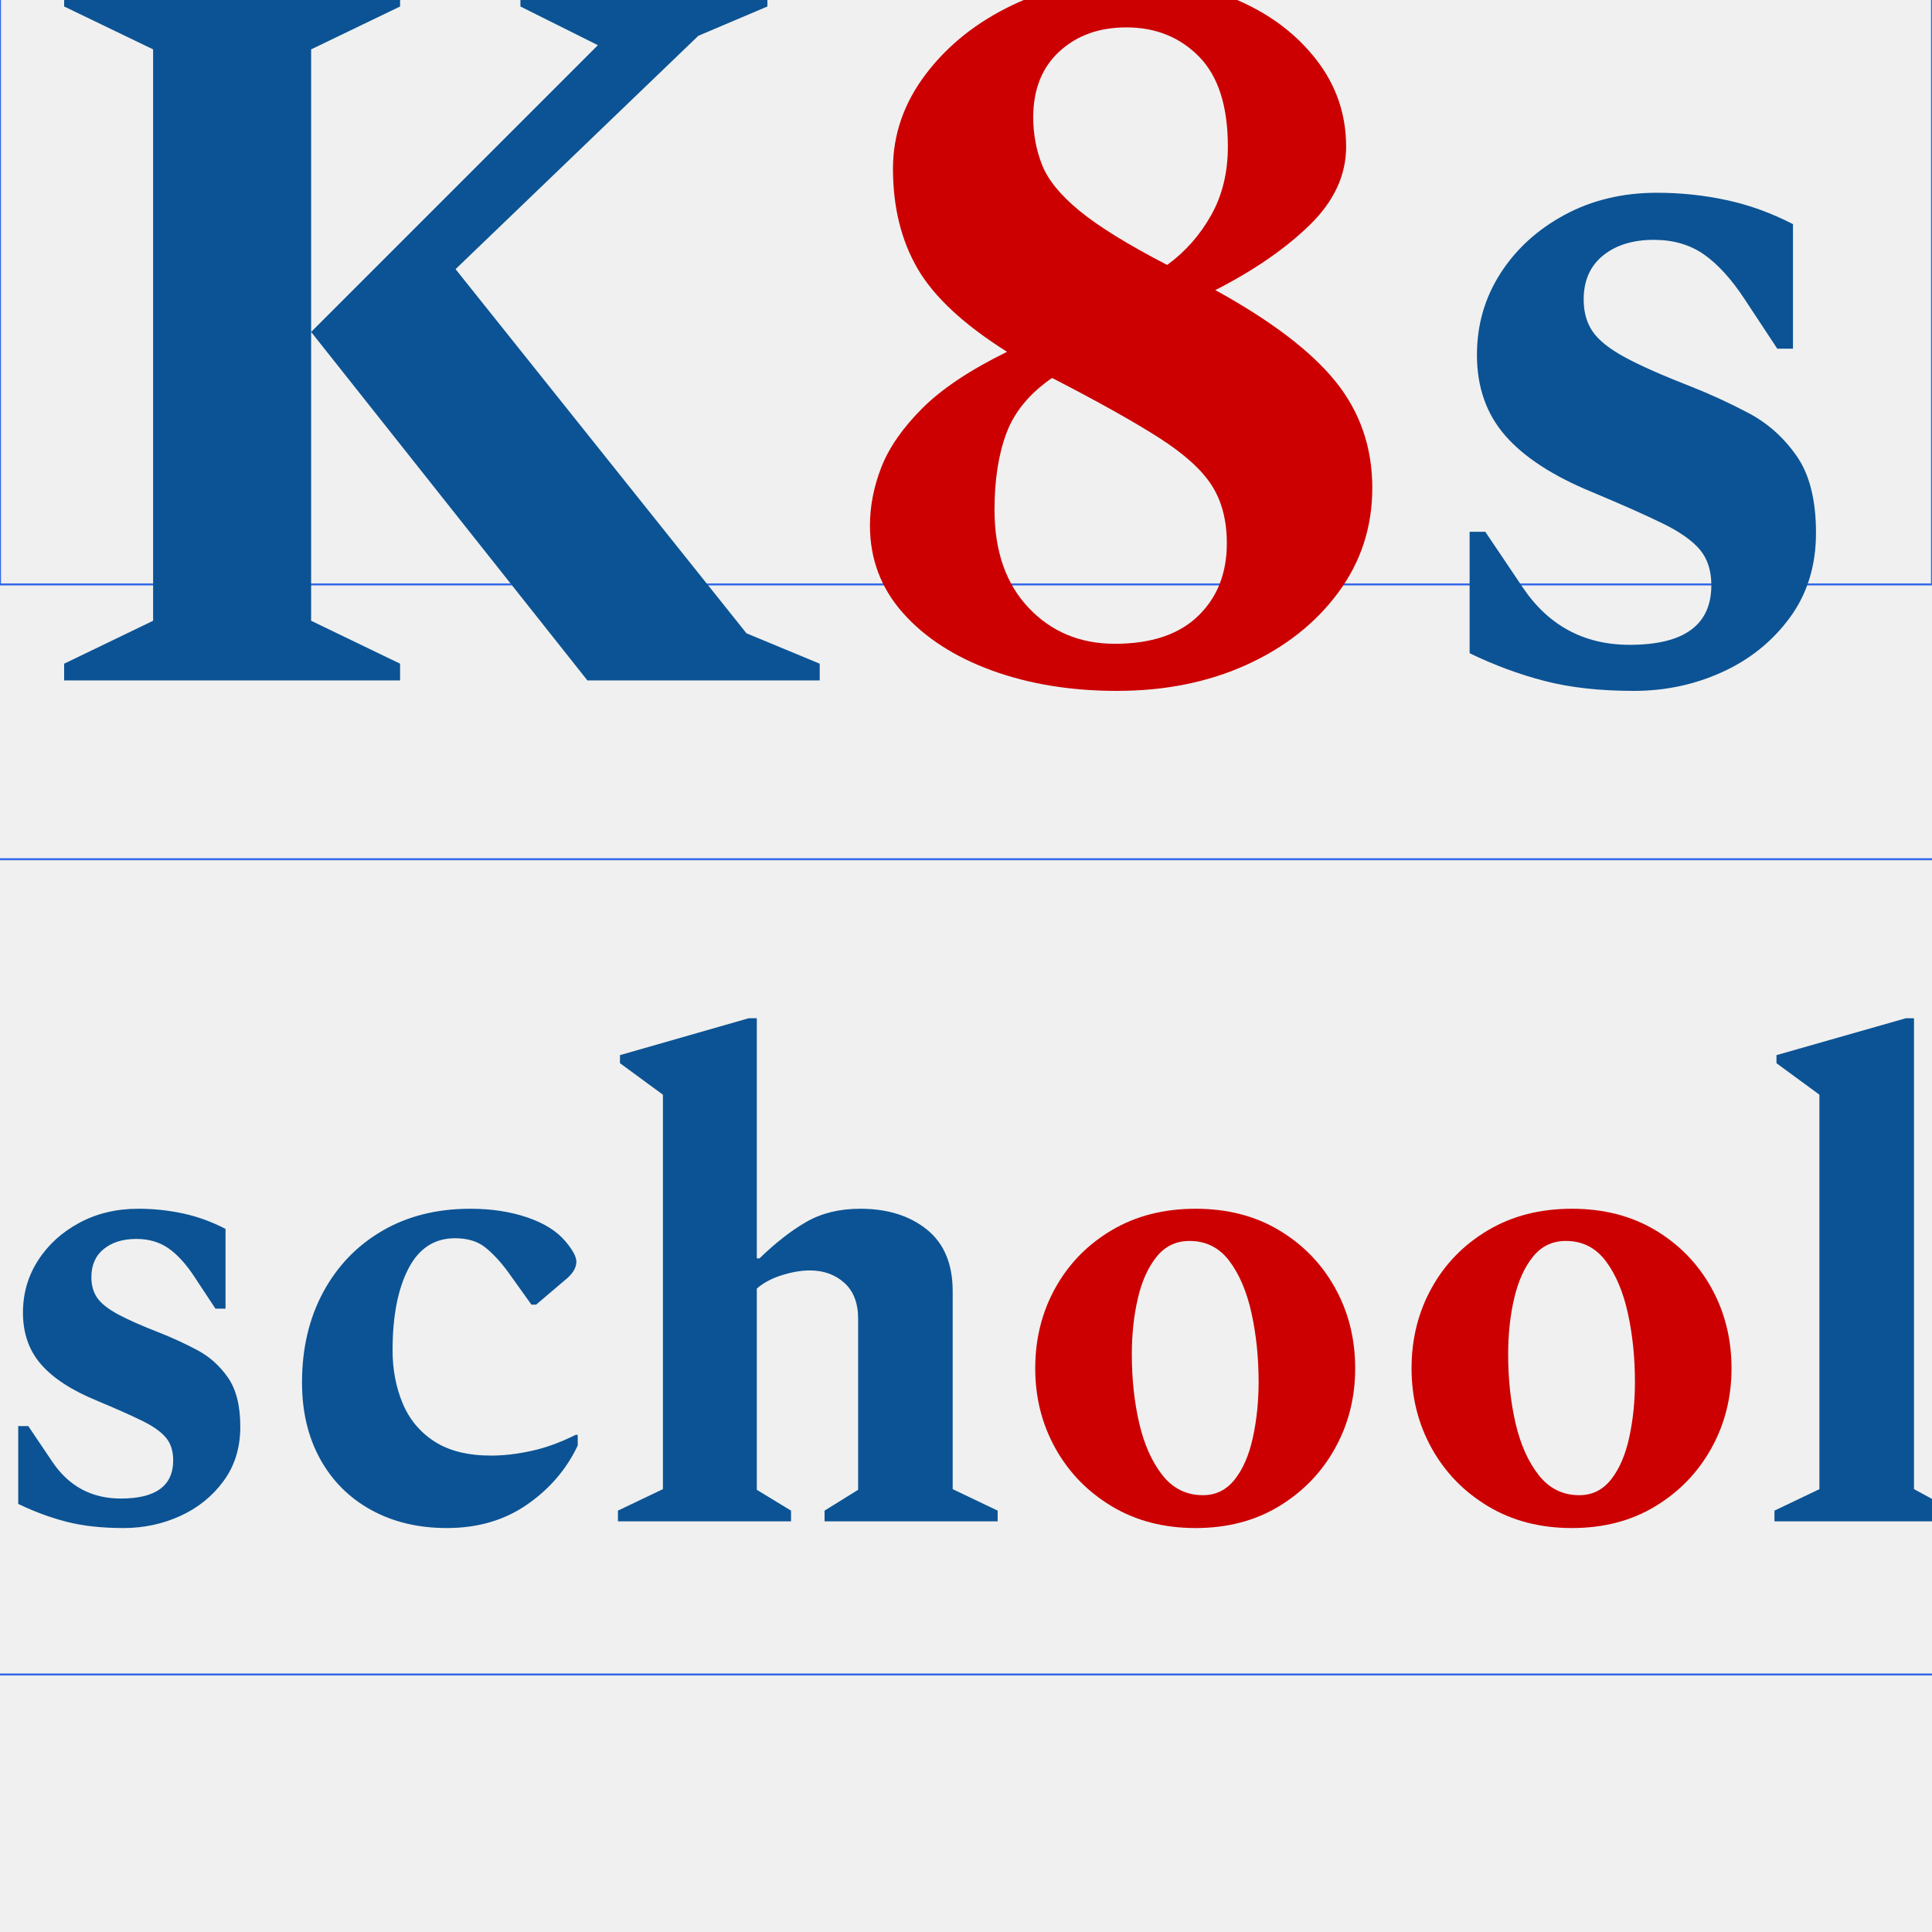
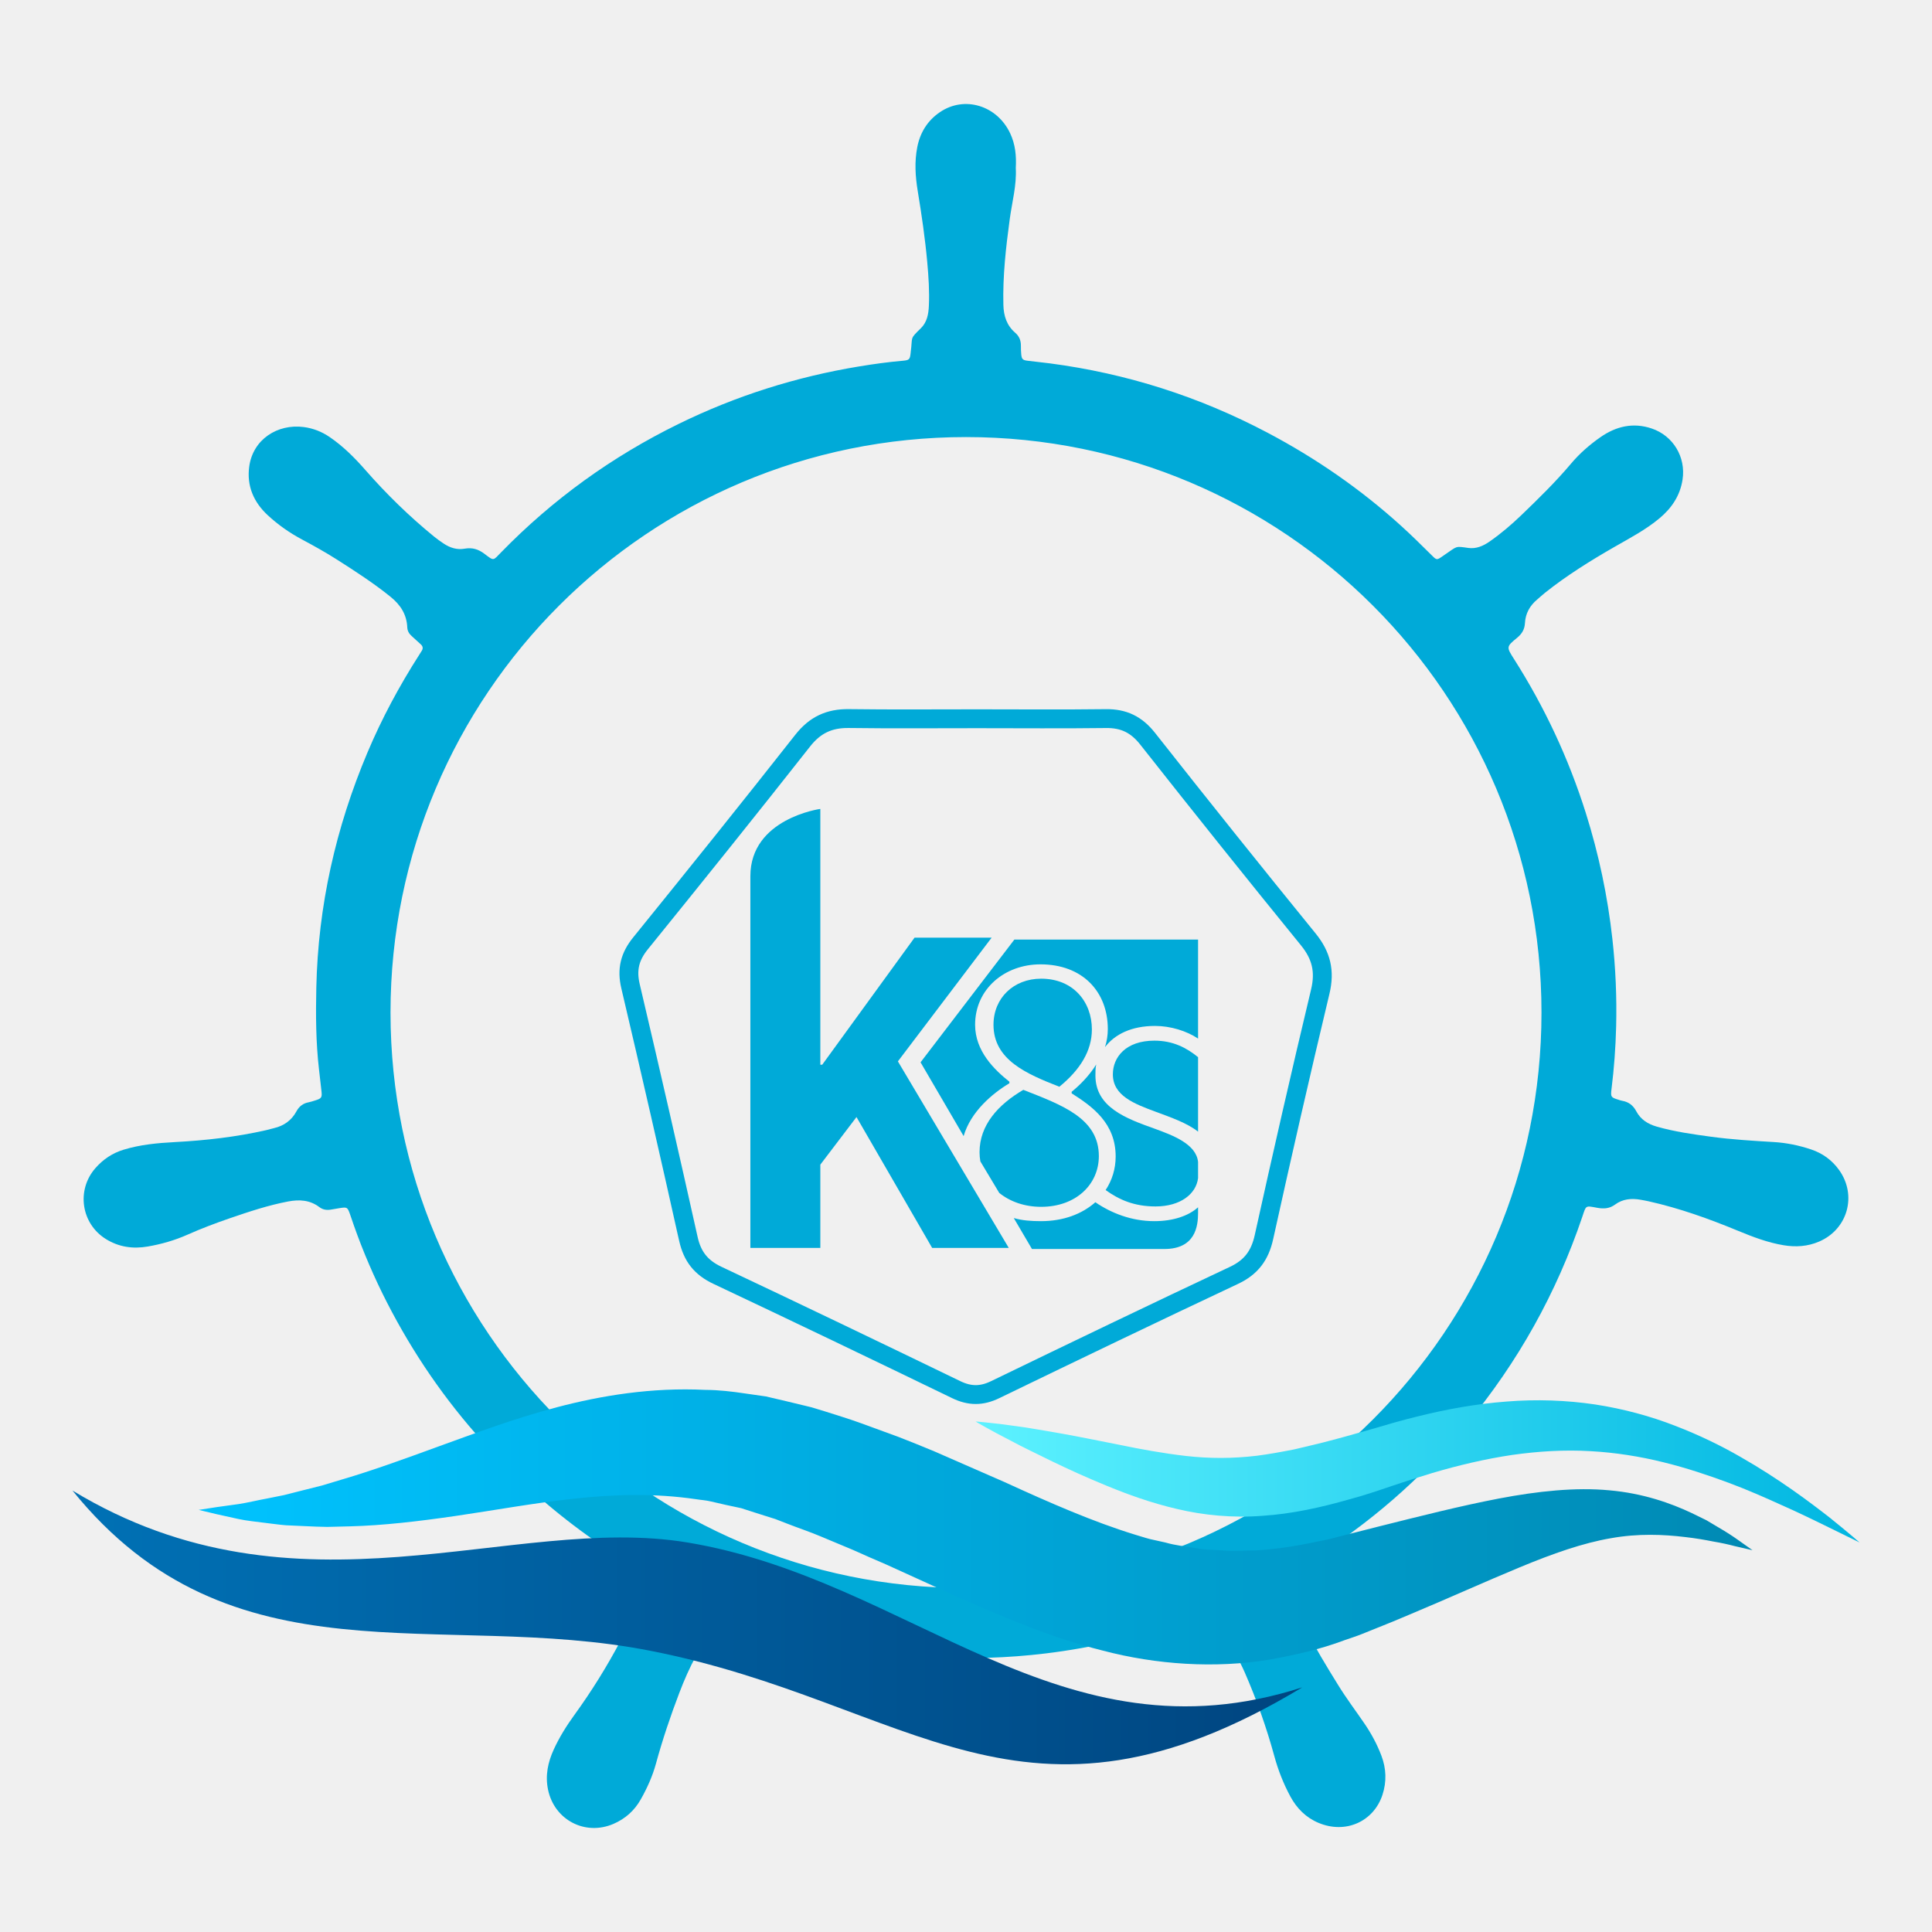
- <svg xmlns="http://www.w3.org/2000/svg" version="1.1" viewBox="0.0 0.0 960.0 960.0" fill="none" stroke="none" stroke-linecap="square" stroke-miterlimit="10">
-   <clipPath id="p.0">
-     <path d="m0 0l960.0 0l0 960.0l-960.0 0l0 -960.0z" clip-rule="nonzero" />
-   </clipPath>
-   <g clip-path="url(#p.0)">
-     <path fill="#000000" fill-opacity="0.0" d="m0 0l960.0 0l0 960.0l-960.0 0z" fill-rule="evenodd" />
-     <path fill="#000000" fill-opacity="0.0" d="m0 -170.105l960.0 0l0 460.504l-960.0 0z" fill-rule="evenodd" />
-     <path stroke="#3369e8" stroke-width="1.0" stroke-linejoin="round" stroke-linecap="butt" d="m0 -170.105l960.0 0l0 460.504l-960.0 0z" fill-rule="evenodd" />
-     <path fill="#0b5394" d="m31.875 338.095l0 -8.312l44.203 -21.328l0 -283.922l-44.203 -21.312l0 -8.328l166.922 0l0 8.328l-44.203 21.312l0 283.922l44.203 21.328l0 8.312l-166.922 0zm122.719 -173.156l142.484 -142.484l-38.484 -19.234l0 -8.328l122.719 0l0 8.328l-34.312 14.563l-120.641 115.953l144.562 180.953l36.391 15.094l0 8.312l-115.438 0l-137.281 -173.156z" fill-rule="nonzero" />
-     <path fill="#cc0000" d="m554.996 343.298q-34.312 0 -62.141 -10.141q-27.812 -10.141 -44.203 -28.594q-16.375 -18.469 -16.375 -43.422q0 -14.562 5.719 -29.125q5.719 -14.562 20.281 -29.125q14.562 -14.562 42.125 -28.078q-32.234 -20.281 -44.469 -41.344q-12.219 -21.063 -12.219 -49.656q0 -25.484 16.375 -47.062q16.391 -21.578 43.172 -34.312q26.781 -12.75 58.5 -12.75q29.641 0 53.812 10.672q24.188 10.656 38.75 29.641q14.562 18.969 14.562 42.891q0 21.328 -18.203 39.016q-18.203 17.672 -46.797 32.234q41.594 22.875 59.797 45.5q18.203 22.609 18.203 52.766q0 29.125 -16.906 52.016q-16.906 22.875 -45.5 35.875q-28.594 13 -64.484 13zm-41.594 -284.969q0 12.484 4.422 23.672q4.422 11.172 18.719 22.875q14.297 11.703 43.422 26.781q13.516 -9.875 21.828 -24.688q8.328 -14.828 8.328 -34.078q0 -30.156 -14.297 -44.719q-14.297 -14.563 -36.141 -14.563q-20.281 0 -33.281 11.969q-13.0 11.953 -13.0 32.75zm-19.234 195.0q0 30.688 16.891 48.625q16.906 17.938 42.906 17.938q27.031 0 41.328 -13.781q14.312 -13.781 14.312 -36.141q0 -17.156 -7.547 -28.859q-7.531 -11.703 -26.266 -23.656q-18.719 -11.953 -52.0 -29.125l-1.031 -0.516q-16.641 11.438 -22.625 27.297q-5.969 15.859 -5.969 38.219z" fill-rule="nonzero" />
-     <path fill="#0b5394" d="m811.887 343.298q-25.484 0 -44.469 -4.953q-18.984 -4.938 -37.172 -13.766l0 -60.328l7.797 0l18.203 27.047q19.234 29.109 53.547 29.109q40.562 0 40.562 -29.625q0 -10.922 -5.719 -17.688q-5.719 -6.766 -18.469 -13.0q-12.734 -6.234 -35.094 -15.594q-29.109 -11.969 -43.156 -28.078q-14.031 -16.125 -14.031 -40.047q0 -22.359 11.688 -40.562q11.703 -18.203 31.984 -29.109q20.281 -10.922 45.766 -10.922q17.672 0 34.562 3.641q16.906 3.625 33.031 11.953l0 61.875l-7.797 0l-16.125 -24.438q-9.875 -15.078 -20.281 -22.359q-10.391 -7.281 -24.953 -7.281q-15.609 0 -25.234 7.812q-9.609 7.797 -9.609 21.828q0 9.359 4.422 15.859q4.422 6.5 15.859 12.75q11.438 6.234 32.766 14.547q14.547 5.719 28.844 13.266q14.312 7.547 23.922 21.328q9.625 13.766 9.625 38.219q0 24.438 -13.0 42.125q-13.0 17.672 -33.547 27.031q-20.531 9.359 -43.922 9.359z" fill-rule="nonzero" />
-     <path fill="#000000" fill-opacity="0.0" d="m-17.268 426.947l1018.11 0l0 405.102l-1018.11 0z" fill-rule="evenodd" />
-     <path stroke="#3369e8" stroke-width="1.0" stroke-linejoin="round" stroke-linecap="butt" d="m-17.268 426.947l1018.11 0l0 405.102l-1018.11 0z" fill-rule="evenodd" />
-     <path fill="#0b5394" d="m61.404 759.276q-16.344 0 -28.516 -3.172q-12.156 -3.156 -23.828 -8.828l0 -38.656l5.0 0l11.672 17.328q12.328 18.672 34.328 18.672q26.0 0 26.0 -19.0q0 -7.0 -3.672 -11.328q-3.656 -4.344 -11.828 -8.344q-8.156 -4.0 -22.5 -10.0q-18.656 -7.672 -27.656 -18.0q-9 -10.328 -9 -25.672q0 -14.328 7.5 -25.984q7.5 -11.672 20.5 -18.672q13.0 -7.0 29.328 -7.0q11.328 0 22.156 2.328q10.844 2.328 21.172 7.672l0 39.656l-5.0 0l-10.328 -15.656q-6.328 -9.672 -13.0 -14.328q-6.672 -4.672 -16.0 -4.672q-10.0 0 -16.172 5.0q-6.156 5.0 -6.156 14.0q0 6.0 2.828 10.172q2.828 4.156 10.156 8.156q7.344 4.0 21.016 9.328q9.328 3.672 18.484 8.516q9.172 4.828 15.344 13.656q6.172 8.828 6.172 24.5q0 15.672 -8.344 27.0q-8.328 11.328 -21.5 17.328q-13.156 6.0 -28.156 6.0zm160.664 0q-21.344 0 -37.672 -9.0q-16.328 -9.0 -25.328 -25.328q-9.0 -16.328 -9.0 -38.0q0 -25.328 10.5 -44.828q10.5 -19.5 29.328 -30.5q18.828 -11.0 43.828 -11.0q15.672 0 28.328 4.328q12.672 4.328 19.016 12.0q5.328 6.328 5.328 10.0q0 4.0 -4.328 8.0l-15.672 13.328l-2.328 0l-11.672 -16.328q-5.672 -7.672 -11.344 -12.172q-5.656 -4.5 -14.984 -4.5q-15.344 0 -23.172 15.172q-7.828 15.172 -7.828 40.5q0 14.328 5.0 26.328q5.0 12.0 15.828 19.0q10.828 7.0 28.172 7.0q9.328 0 19.984 -2.328q10.672 -2.328 22.016 -8.0l1.0 0l0 5.328q-8.344 17.672 -25.172 29.344q-16.828 11.656 -39.828 11.656zm84.987 -3.328l0 -5.328l22.344 -10.672l0 -196.0l-21.344 -15.656l0 -4.0l64.0 -18.344l4.0 0l0 119.328l1.344 0q12.0 -11.656 23.328 -18.156q11.328 -6.5 26.672 -6.5q20.328 0 33.156 10.328q12.828 10.328 12.828 30.672l0 98.328l22.344 10.672l0 5.328l-86 0l0 -5.328l16.672 -10.344l0 -85.0q0 -11.656 -6.844 -17.828q-6.828 -6.172 -17.156 -6.172q-6.344 0 -13.844 2.344q-7.5 2.328 -12.5 6.656l0 100.0l17.0 10.344l0 5.328l-86.0 0z" fill-rule="nonzero" />
-     <path fill="#cc0000" d="m594.052 759.276q-23.656 0 -41.656 -10.828q-18.0 -10.828 -28.0 -28.828q-10.0 -18.0 -10.0 -39.672q0 -22.0 10.0 -40.0q10.0 -18.0 28.0 -28.656q18.0 -10.672 41.656 -10.672q23.672 0 41.5 10.672q17.844 10.656 27.828 28.656q10.0 18.0 10.0 40.0q0 21.672 -10.0 39.672q-9.984 18.0 -27.828 28.828q-17.828 10.828 -41.5 10.828zm3.672 -16.328q9.672 0 15.828 -7.828q6.172 -7.844 9.0 -20.844q2.844 -13.0 2.844 -27.656q0 -18.0 -3.5 -34.0q-3.5 -16.0 -11.0 -26.0q-7.5 -10.0 -19.844 -10.0q-10.0 0 -16.328 7.828q-6.328 7.828 -9.328 20.672q-3.0 12.828 -3.0 27.828q0 18.328 3.656 34.172q3.672 15.828 11.5 25.828q7.844 10.0 20.172 10.0zm183.325 16.328q-23.656 0 -41.656 -10.828q-18.0 -10.828 -28.0 -28.828q-10.0 -18.0 -10.0 -39.672q0 -22.0 10.0 -40.0q10.0 -18.0 28.0 -28.656q18.0 -10.672 41.656 -10.672q23.672 0 41.5 10.672q17.844 10.656 27.828 28.656q10.0 18.0 10.0 40.0q0 21.672 -10.0 39.672q-9.984 18.0 -27.828 28.828q-17.828 10.828 -41.5 10.828zm3.672 -16.328q9.672 0 15.828 -7.828q6.172 -7.844 9.0 -20.844q2.844 -13.0 2.844 -27.656q0 -18.0 -3.5 -34.0q-3.5 -16.0 -11.0 -26.0q-7.5 -10.0 -19.844 -10.0q-10.0 0 -16.328 7.828q-6.328 7.828 -9.328 20.672q-3.0 12.828 -3.0 27.828q0 18.328 3.656 34.172q3.672 15.828 11.5 25.828q7.844 10.0 20.172 10.0z" fill-rule="nonzero" />
-     <path fill="#0b5394" d="m881.723 755.947l0 -5.328l22.328 -10.672l0 -196.0l-21.328 -15.656l0 -4.0l64.328 -18.344l4.0 0l0 234.0l19.672 10.672l0 5.328l-89.0 0z" fill-rule="nonzero" />
+ <svg xmlns="http://www.w3.org/2000/svg" version="1.1" x="0px" y="0px" width="1024px" height="1024px" viewBox="0 0 1024 1024" enable-background="new 0 0 1024 1024" xml:space="preserve">
+   <g id="Wide">
+ </g>
+   <g id="Shape-Square">
+     <path fill="#00AAD8" d="M974.771,620.146c-3.777-5.282-8.82-8.913-14.896-10.937c-6.399-2.132-12.996-3.503-19.763-3.904   c-11.083-0.665-22.161-1.315-33.176-2.808c-9.721-1.317-19.424-2.667-28.886-5.388c-4.633-1.335-8.481-3.761-10.756-8.059   c-1.691-3.204-4.102-5.05-7.612-5.626c-0.696-0.112-1.362-0.386-2.042-0.595c-3.823-1.177-4.014-1.495-3.508-5.566   c1.371-11.024,2.185-22.097,2.458-33.199c0.381-15.484-0.281-30.93-1.986-46.338c-2.516-22.738-7.212-45.008-14.091-66.815   c-9.11-28.892-21.82-56.11-38.094-81.668c-4.026-6.318-4.067-6.489,1.682-11.201c2.594-2.12,3.968-4.501,4.153-7.782   c0.285-5.122,2.58-9.253,6.502-12.521c1.361-1.135,2.641-2.365,4.024-3.47c11.574-9.242,24.115-17.04,36.926-24.397   c8.193-4.707,16.57-9.065,23.878-15.184c6.504-5.445,10.908-12.023,12.207-20.519c1.823-11.897-4.97-23.232-16.37-27.065   c-9.863-3.314-18.899-1.158-27.197,4.641c-5.727,4.005-10.999,8.595-15.51,13.951c-8.16,9.69-17.201,18.523-26.308,27.287   c-5.279,5.08-10.855,9.838-16.882,14.038c-3.394,2.367-7.127,3.984-11.285,3.397c-7.152-1.012-5.655-1.012-12.59,3.658   c-0.391,0.265-0.771,0.545-1.162,0.813c-2.976,2.03-3.005,2.044-5.62-0.555c-5.279-5.244-10.568-10.472-16.084-15.478   c-21.559-19.567-45.332-35.981-71.033-49.55c-36.193-19.104-74.622-31.36-115.219-36.704c-3.981-0.524-7.981-0.897-11.964-1.405   c-2.493-0.317-3.035-0.877-3.283-3.336c-0.149-1.525-0.194-3.068-0.181-4.603c0.022-2.759-0.867-5.036-3.01-6.881   c-4.514-3.889-6.136-8.926-6.283-14.814c-0.376-15.303,1.336-30.427,3.39-45.531c1.221-8.998,3.699-17.843,3.189-27.024   c0.36-6.346-0.222-12.491-2.982-18.35c-6.948-14.759-24.174-20.063-37.201-11.234c-6.563,4.447-10.494,10.765-12.029,18.541   c-1.531,7.769-1.034,15.576,0.238,23.272c2.077,12.593,3.923,25.206,5.066,37.918c0.687,7.652,1.192,15.311,0.841,23.001   c-0.197,4.348-0.98,8.588-4.184,11.748c-6.165,6.08-4.309,4.124-5.435,12.72c-0.015,0.118-0.021,0.236-0.032,0.354   c-0.384,3.57-0.711,3.935-4.302,4.243c-7.654,0.66-15.258,1.716-22.836,2.962c-33.456,5.496-65.459,15.603-95.902,30.53   c-35.226,17.272-66.6,39.907-94.008,68.014c-4.387,4.502-3.698,4.721-8.837,0.819c-3.249-2.467-6.511-3.457-10.521-2.738   c-4.014,0.718-7.734-0.449-11.092-2.693c-1.768-1.182-3.511-2.412-5.155-3.755c-13.116-10.706-25.19-22.487-36.342-35.225   c-5.694-6.506-11.775-12.598-18.958-17.498c-4.177-2.851-8.77-4.656-13.768-5.3c-13.877-1.789-26.887,6.541-28.852,20.934   c-1.397,10.239,2.325,18.855,9.773,25.769c5.464,5.071,11.566,9.353,18.173,12.878c6.355,3.394,12.651,6.898,18.729,10.785   c9.656,6.174,19.27,12.371,28.213,19.602c5.303,4.287,8.561,9.351,8.877,16.186c0.089,1.904,0.906,3.365,2.309,4.599   c1.596,1.404,3.109,2.904,4.715,4.298c1.287,1.119,1.514,2.306,0.547,3.727c-0.463,0.683-0.883,1.396-1.328,2.094   c-10.524,16.458-19.74,33.613-27.336,51.618c-16.808,39.837-26.176,81.308-27.117,124.589c-0.314,14.53-0.245,29.063,1.436,43.535   c0.438,3.75,0.855,7.507,1.285,11.263c0.402,3.5,0.08,3.996-3.348,5.054c-1.128,0.348-2.25,0.75-3.407,0.964   c-2.983,0.563-5.046,2.107-6.528,4.85c-2.544,4.709-6.594,7.629-11.84,8.844c-1.381,0.321-2.736,0.749-4.115,1.066   c-15.942,3.637-32.125,5.462-48.423,6.333c-9.224,0.492-18.368,1.332-27.257,4.055c-5.941,1.817-10.836,5.128-14.906,9.774   c-10.184,11.632-7.543,29.421,5.586,37.571c6.868,4.266,14.322,5.307,22.159,3.958c7.241-1.249,14.285-3.266,21.013-6.251   c7.35-3.266,14.857-6.11,22.457-8.719c10.17-3.488,20.356-6.899,30.965-8.908c5.953-1.127,11.526-0.799,16.528,2.982   c1.934,1.462,4.072,1.729,6.384,1.28c1.508-0.292,3.025-0.525,4.544-0.761c3.792-0.588,4.034-0.438,5.344,3.302   c0.703,2.006,1.365,4.025,2.072,6.032c4.924,13.945,10.755,27.512,17.489,40.671c13.744,26.85,30.644,51.538,50.898,73.933   c16.705,18.471,35.083,35.053,55.307,49.587c7.199,5.173,14.629,9.999,22.195,14.615c3.129,1.909,3.215,2.152,1.85,5.68   c-0.511,1.324-0.971,2.677-1.617,3.933c-1.447,2.807-1.566,5.508-0.253,8.472c2.076,4.688,1.735,9.446-0.37,14.087   c-1.367,3.01-2.622,6.084-4.168,8.998c-7.262,13.693-15.416,26.835-24.526,39.378c-4.177,5.751-7.909,11.757-10.882,18.225   c-3.129,6.817-4.614,13.813-3.05,21.35c3.329,16.037,19.673,24.617,34.69,18.119c6.3-2.726,11.145-7.084,14.49-13.039   c3.365-5.985,6.195-12.234,8.013-18.877c3.495-12.777,7.715-25.31,12.441-37.675c2.575-6.737,5.452-13.342,8.952-19.662   c2.017-3.636,4.747-6.521,8.721-7.929c7.047-2.493,5.384-1.282,9.746-8.794c0.297-0.51,0.56-1.04,0.859-1.55   c1.594-2.688,1.779-2.77,4.816-1.728c4.58,1.575,9.121,3.277,13.731,4.751c28.04,8.963,56.716,14.449,86.147,16.083   c20.47,1.137,40.862,0.554,61.186-1.918c25.54-3.107,50.443-9.02,74.694-17.648c6.112-2.177,5.53-2.555,8.536,3.338   c1.707,3.343,3.899,5.652,7.688,6.634c4.583,1.19,7.779,4.36,9.971,8.492c1.6,3.026,3.2,6.067,4.565,9.201   c6.286,14.426,11.545,29.219,15.693,44.402c2.033,7.441,4.821,14.568,8.482,21.359c3.425,6.345,8.246,11.209,14.951,14.026   c14.458,6.078,29.257-0.779,33.878-14.836c2.295-6.983,2.03-13.986-0.578-20.837c-2.276-5.982-5.295-11.602-8.907-16.891   c-4.661-6.826-9.652-13.425-13.994-20.478c-6.07-9.857-12.224-19.652-17.108-30.197c-2.836-6.12-3.842-12.116-0.904-18.418   c0.869-1.859,0.606-3.652-0.229-5.464c-0.744-1.604-1.422-3.247-2.042-4.905c-1.007-2.688-0.898-2.95,1.598-4.58   c1.187-0.779,2.397-1.517,3.601-2.264c31.603-19.589,59.296-43.689,83.031-72.293c27.306-32.903,47.802-69.641,61.493-110.163   c2.06-6.104,1.491-5.834,7.938-4.66c3.438,0.626,6.466,0.435,9.387-1.721c4.051-2.989,8.701-3.423,13.539-2.555   c1.396,0.248,2.795,0.496,4.177,0.802c16.315,3.638,31.99,9.248,47.396,15.624c7.883,3.263,15.805,6.291,24.261,7.69   c6.428,1.064,12.703,0.658,18.768-1.942C979.339,651.55,984.371,633.576,974.771,620.146z M512,841.694   c-168.458,0-305.02-136.562-305.02-305.019c0-168.459,136.562-305.021,305.02-305.021s305.021,136.563,305.021,305.021   C817.021,705.133,680.458,841.694,512,841.694z" />
+     <g>
+       <linearGradient id="SVGID_1_" gradientUnits="userSpaceOnUse" x1="105.295" y1="809.294" x2="928.881" y2="809.294">
+         <stop offset="0" style="stop-color:#00C3FF" />
+         <stop offset="0.995" style="stop-color:#008AB4" />
+       </linearGradient>
+       <path fill="url(#SVGID_1_)" d="M105.295,800.279c0,0,3.352-0.52,9.64-1.491c3.144-0.435,7.015-0.971,11.569-1.602    c4.558-0.689,9.593-1.95,15.224-2.981c2.786-0.558,5.725-1.15,8.81-1.771c3.079-0.781,6.305-1.603,9.669-2.454    c3.332-0.834,6.799-1.712,10.395-2.615c3.56-1.074,7.25-2.186,11.062-3.331c15.207-4.465,32.03-10.522,50.67-17.35    c18.657-6.71,39.168-14.556,62.758-20.792c23.454-6.194,50.351-10.638,78.75-9.223c7.122,0.029,14.219,0.856,21.358,1.935    c3.579,0.51,7.165,1.026,10.769,1.542c3.511,0.821,7.033,1.646,10.564,2.474l10.649,2.564l2.671,0.652l2.989,0.891l4.656,1.422    c6.305,2.028,12.184,3.757,18.879,6.193c6.603,2.421,13.231,4.845,19.885,7.276c6.364,2.491,12.762,5.026,19.071,7.693    c12.297,5.375,24.643,10.777,36.986,16.17c24.026,11.016,47.045,21.077,69.018,27.843c2.748,0.795,5.504,1.736,8.239,2.436    l8.148,1.813c5.413,1.569,10.772,2.063,16.132,2.975c2.676,0.527,5.35,0.766,8.017,0.839l7.991,0.49    c5.316,0.328,10.641-0.171,15.947-0.129c10.634-0.689,21.177-2.24,31.66-4.558c2.649-0.565,5.171-0.903,7.914-1.64    c2.888-0.746,5.75-1.482,8.605-2.215c5.673-1.445,11.288-2.876,16.826-4.281c22.014-5.504,43.277-10.905,63.738-14.824    c20.421-3.881,40.557-6.036,58.475-4.328c17.952,1.585,32.637,6.858,43.645,12.06c2.733,1.342,5.324,2.604,7.76,3.795    c2.318,1.381,4.491,2.676,6.51,3.877c4.047,2.344,7.344,4.507,9.96,6.365c5.196,3.684,7.974,5.647,7.974,5.647    s-3.307-0.758-9.495-2.189c-3.037-0.809-6.815-1.666-11.283-2.415c-4.431-0.882-9.5-1.772-15.147-2.399    c-11.271-1.346-24.674-1.976-39.25,0.661c-14.595,2.501-30.567,8.056-48.417,15.492c-17.873,7.383-37.477,16.294-58.895,25.252    c-5.343,2.327-10.743,4.465-16.197,6.663c-2.733,1.099-5.477,2.206-8.237,3.313c-2.88,1.192-6.198,2.198-9.32,3.306    c-12.507,4.729-26.139,7.881-40.246,10.368c-28.361,4.644-59.514,2.642-87.922-4.86c-28.65-7.126-54.593-18.614-79.116-29.405    c-11.983-5.452-23.97-10.905-35.906-16.332c-5.9-2.521-11.728-5.065-17.533-7.692c-5.648-2.359-11.279-4.72-16.894-7.063    c-5.508-2.359-12.106-4.541-18.036-6.875l-4.537-1.763l-1.132-0.435l-0.567-0.222c1.073,0.358,0.153,0.051,0.328,0.115    l-0.251-0.082l-2.006-0.621l-8.004-2.538l-7.975-2.565l-8.042-1.713l-7.991-1.84c-2.659-0.656-5.368-0.783-8.034-1.218    c-21.393-3.136-43.006-2.642-64.458-0.256c-21.414,2.279-42.61,6.211-62.725,9.134c-20.09,2.931-39.006,5.094-55.901,5.52    c-4.208,0.103-8.28,0.205-12.212,0.308c-3.944-0.03-7.761-0.239-11.403-0.393c-3.63-0.167-7.106-0.323-10.432-0.473    c-3.348-0.251-6.568-0.745-9.581-1.086c-6.015-0.789-11.382-1.278-15.872-2.276c-4.49-0.996-8.307-1.84-11.408-2.525    C108.597,801.063,105.295,800.279,105.295,800.279z" />
+       <linearGradient id="SVGID_2_" gradientUnits="userSpaceOnUse" x1="517.091" y1="779.857" x2="985.596" y2="779.857">
+         <stop offset="0" style="stop-color:#5DF2FF" />
+         <stop offset="1" style="stop-color:#00B6E1" />
+       </linearGradient>
+       <path fill="url(#SVGID_2_)" d="M517.091,753.427c0,0,1.977,0.098,5.622,0.515c3.664,0.342,9.006,0.955,15.743,1.922    c6.778,0.848,14.902,2.407,24.214,3.966c9.294,1.636,19.68,3.817,30.84,5.988c11.17,2.327,23.063,4.486,35.204,5.888    c12.178,1.363,24.458,1.423,37.391-0.128c6.459-0.817,13.104-2.052,19.882-3.374c6.802-1.661,13.698-3.144,20.766-5.107    c7.012-1.811,14.168-3.957,21.366-5.933l11.118-3.246c3.826-1.057,7.816-2.139,11.686-3.08    c15.492-3.872,31.432-6.777,47.432-7.979c15.979-1.313,31.982-0.704,47.143,1.542c15.156,2.338,29.431,6.266,42.278,11.263    c12.881,4.954,24.484,10.623,34.717,16.527c20.507,11.724,36.017,23.434,46.729,31.731c10.591,8.48,16.376,13.618,16.376,13.618    s-6.936-3.399-19.059-9.346c-6.049-2.948-13.367-6.542-21.887-10.3c-8.468-3.843-18.01-8.112-28.604-12.048    c-10.593-3.918-22.095-7.795-34.38-10.811c-12.272-3.051-25.312-5.163-38.78-5.899c-13.475-0.797-27.373,0.025-41.439,2.015    c-14.058,2.086-28.276,5.427-42.41,9.609l-10.444,3.246l-10.828,3.57c-7.422,2.514-14.765,5.03-22.381,7.046    c-15.017,4.311-30.492,7.773-46.292,8.792c-15.739,1.239-31.479-0.333-45.26-3.63c-13.831-3.232-26.052-7.692-36.89-12.141    c-10.887-4.455-20.562-8.868-29.076-12.983c-8.485-4.221-15.89-7.65-21.887-10.942c-6.066-3.094-10.794-5.653-13.989-7.48    C518.77,754.482,517.091,753.427,517.091,753.427z" />
+       <linearGradient id="SVGID_3_" gradientUnits="userSpaceOnUse" x1="38.405" y1="862.562" x2="690.208" y2="862.562">
+         <stop offset="0" style="stop-color:#0071B5" />
+         <stop offset="1" style="stop-color:#004580" />
+       </linearGradient>
+       <path fill="url(#SVGID_3_)" d="M38.405,790.021c84.331,104.321,194.492,62.96,306.434,84.948    c138.345,27.178,197.132,108.794,345.37,19.373c-128.544,41.422-206.953-57.131-325.903-76.803    C270.898,802.09,158.053,862.561,38.405,790.021z" />
+     </g>
+   </g>
+   <g id="Middle-Square">
+     <path display="none" fill-rule="evenodd" clip-rule="evenodd" fill="#00AAD8" d="M518.057,380.956   c22.708,0.009,45.417,0.197,68.124-0.085c9.389-0.12,16.159,3.13,22.095,10.676c28.105,35.678,56.492,71.133,85.15,106.359   c6.925,8.511,8.92,16.884,6.346,27.646c-10.344,43.275-20.252,86.668-29.846,130.123c-2.147,9.747-6.771,16.014-15.895,20.294   c-42.319,19.913-84.471,40.19-126.576,60.578c-7.18,3.488-13.509,3.453-20.67-0.019c-42.108-20.396-84.266-40.639-126.573-60.603   c-8.583-4.05-13.27-9.915-15.328-19.169c-9.976-44.765-20.201-89.474-30.715-134.121c-2.072-8.818-0.337-15.658,5.3-22.615   c28.869-35.653,57.605-71.407,85.967-107.46c6.549-8.348,14.155-11.854,24.489-11.708   C472.633,381.161,495.349,380.948,518.057,380.956z" />
+     <path fill-rule="evenodd" clip-rule="evenodd" fill="none" stroke="#00AAD8" stroke-width="10" stroke-miterlimit="10" d="   M518.057,380.956c22.708,0.009,45.417,0.197,68.124-0.085c9.389-0.12,16.159,3.13,22.095,10.676   c28.105,35.678,56.492,71.133,85.15,106.359c6.925,8.511,8.92,16.884,6.346,27.646c-10.344,43.275-20.252,86.668-29.846,130.123   c-2.147,9.747-6.771,16.014-15.895,20.294c-42.319,19.913-84.471,40.19-126.576,60.578c-7.18,3.488-13.509,3.453-20.67-0.019   c-42.108-20.396-84.266-40.639-126.573-60.603c-8.583-4.05-13.27-9.915-15.328-19.169c-9.976-44.765-20.201-89.474-30.715-134.121   c-2.072-8.818-0.337-15.658,5.3-22.615c28.869-35.653,57.605-71.407,85.967-107.46c6.549-8.348,14.155-11.854,24.489-11.708   C472.633,381.161,495.349,380.948,518.057,380.956z" />
+     <g display="none">
+       <g display="inline">
+         <path fill="#00AAD8" d="M397.649,464.104c0-30.652,37.162-35.708,37.162-35.708v135.883h1.01l49.043-67.498h40.952l-49.8,65.727     l58.901,99.097h-40.7l-40.195-69.52l-19.211,25.279v44.24h-37.162C397.649,661.604,397.649,515.506,397.649,464.104z" />
+       </g>
+       <g display="inline">
+         <path fill="#00AAD8" d="M589.725,656.94c-1.572,1.521-3.352,3.06-5.317,4.06c3.9,0,7.925,0,11.977,0     C593.986,660,591.759,658.412,589.725,656.94z" />
+         <path fill="#00AAD8" d="M538.595,636.516c0,13.249,11.235,23.646,26.665,23.646c15.092,0,24.987-9.727,24.987-21.97     c0-16.436-16.1-22.137-32.703-28.677C546.645,615.889,538.595,624.777,538.595,636.516z" />
+         <path fill="#00AAD8" d="M587.229,583.354c0-11.908-8.049-21.969-21.969-21.969c-11.908,0-20.629,8.384-20.629,19.955     c0,15.263,14.423,21.3,28.51,26.833C582.197,600.794,587.229,592.577,587.229,583.354z" />
+         <path fill="#00AAD8" d="M635.707,595.427c-5.367-4.023-10.991-7.21-19.208-7.21c-12.41,0-18.073,7.21-18.073,14.59     c0,9.226,9.256,12.746,18.814,16.268c6.725,2.511,14.76,4.88,18.76,8.946c0-10.083,0-21.451,0-33.172L635.707,595.427z" />
+         <path fill="#00AAD8" d="M553,606.665v-0.671c-9-5.2-15.588-13.25-15.588-24.653c0-15.428,12.33-26.161,27.926-26.161     c15.715,0,25.807,8.803,28.342,21.5c4.608-4.691,6.983-9.587,6.983-16.973c-0.335,0.168-0.848,0.168-1.352,0.168     c-3.187,0-6.544-2.013-6.544-6.204c0-4.192,2.679-6.708,6.536-6.708c4.528,0,7.546,4.024,7.546,11.235     c0,11.072-4.646,19.097-12.579,24.887c0,0.034-0.003,0.066-0.003,0.101c0,11.74-9.268,22.138-15.268,27.168v0.671     c10,5.702,18.789,12.913,18.789,27.336c0,4.924-1.306,9.53-3.703,13.53c6.128,4.66,12.902,8.104,22.991,8.104     c12.579,0,19.119-7.379,19.119-15.933c0-10.062-10.396-14.421-19.621-17.776c-12.243-4.36-25.658-9.223-25.658-22.975     c0-11.74,9.07-21.466,25.84-21.466c6.945,0,14.243,2.323,19.243,5.799c0-44.219,0-90.644,0-90.644h-97.965l-49.833,65.604     l43.274,71.999C532.592,621.357,543,611.746,553,606.665z" />
+       </g>
+     </g>
+     <g display="none">
+       <g display="inline">
+         <path fill="#00AAD8" d="M397.649,464.104c0-30.652,37.162-35.708,37.162-35.708v135.883h1.01l49.043-67.498h40.952l-49.8,65.727     l58.901,99.097h-40.7l-40.195-69.52l-19.211,25.279v44.24h-37.162C397.649,661.604,397.649,515.506,397.649,464.104z" />
+       </g>
+       <g display="inline">
+         <path fill="#00AAD8" d="M584.407,661c3.9,0,7.925,0,11.977,0c-2.397-1-4.625-2.588-6.659-4.06     C588.152,658.461,586.373,660,584.407,661z" />
+         <path fill="#00AAD8" d="M557.544,609.516c-10.899,6.373-18.949,15.262-18.949,27c0,13.249,11.235,23.646,26.665,23.646     c15.092,0,24.987-9.727,24.987-21.97C590.247,621.757,574.147,616.056,557.544,609.516z" />
+         <path fill="#00AAD8" d="M587.229,583.354c0-11.908-8.049-21.969-21.969-21.969c-11.908,0-20.629,8.384-20.629,19.955     c0,15.263,14.423,21.3,28.51,26.833C582.197,600.794,587.229,592.577,587.229,583.354z" />
+         <path fill="#00AAD8" d="M598.426,602.807c0,9.226,9.256,12.746,18.814,16.268c6.725,2.511,14.76,4.88,18.76,8.946     c0-10.083,0-21.451,0-33.172l-0.293,0.578c-5.367-4.023-10.991-7.21-19.208-7.21     C604.089,588.217,598.426,595.427,598.426,602.807z" />
+         <path fill="#00AAD8" d="M616.575,626.285c-12.243-4.36-25.658-9.223-25.658-22.975c0-11.74,9.07-21.466,25.84-21.466     c6.945,0,14.243,2.323,19.243,5.799c0-17.164,0-34.659,0-49.644h-90l4.564-6H636c0-2.063,0-4.066,0-6h-68l4.564-6H636     c0-1.746,0-3.415,0-5h-46l4.564-6H636c0-7.512,0-12,0-12h-97.965l-49.833,65.604l43.274,71.999     C532.592,621.357,543,611.746,553,606.665v-0.671c-9-5.2-15.588-13.25-15.588-24.653c0-15.428,12.33-26.161,27.926-26.161     c15.715,0,25.807,8.803,28.342,21.5c4.608-4.691,6.983-9.587,6.983-16.973c-0.335,0.168-0.848,0.168-1.352,0.168     c-3.187,0-6.544-2.013-6.544-6.204c0-4.192,2.679-6.708,6.536-6.708c4.528,0,7.546,4.024,7.546,11.235     c0,11.072-4.646,19.097-12.579,24.887c0,0.034-0.003,0.066-0.003,0.101c0,11.74-9.268,22.138-15.268,27.168v0.671     c10,5.702,18.789,12.913,18.789,27.336c0,4.924-1.306,9.53-3.703,13.53c6.128,4.66,12.902,8.104,22.991,8.104     c12.579,0,19.119-7.379,19.119-15.933C636.196,634,625.8,629.641,616.575,626.285z" />
+       </g>
+     </g>
+     <g display="none">
+       <g display="inline">
+         <path fill="#00AAD8" d="M397.271,464.213c0-30.63,37.135-35.683,37.135-35.683v135.786h1.011l49.008-67.45h40.922l-49.765,65.682     l58.858,99.025h-40.67l-40.166-69.469l-19.199,25.261v44.208h-37.135C397.271,661.573,397.271,515.579,397.271,464.213z" />
+       </g>
+       <g display="inline">
+         <path fill="#00AAD8" d="M535.682,633.757c0,13.958,11.84,24.913,28.096,24.913c15.902,0,26.327-10.249,26.327-23.147     c0-17.316-16.963-23.324-34.456-30.215C544.163,612.021,535.682,621.388,535.682,633.757z" />
+         <path fill="#00AAD8" d="M563.777,554.598c-12.547,0-21.733,8.834-21.733,21.025c0,16.08,15.194,22.44,30.037,28.271     c9.541-7.774,14.843-16.433,14.843-26.151C586.924,565.199,578.442,554.598,563.777,554.598z" />
+         <path fill="#00AAD8" d="M615.418,622.979c-12.898-4.594-26.881-9.719-26.881-24.208c0-1.731,0.641-3.418,1.017-5.044     c-3.277,5.311-7.554,9.673-10.554,12.466v0.706c9,6.008,19.423,13.606,19.423,28.802c0,5.633-1.804,10.871-4.761,15.324     c6.086,4.358,12.842,7.469,22.684,7.469c10.079,0,16.121-4.498,18.608-10.616c0.305-1.727,0.046-3.405,0.046-4.885     c0-1.882,0-3.855,0-5.906C633,629.672,623.592,625.949,615.418,622.979z" />
+         <path fill="#00AAD8" d="M588.647,657.175c-2.118,1.885-4.562,3.485-7.279,4.825c5.186,0,10.633,0,16.104,0     C594.273,660.66,591.314,658.993,588.647,657.175z" />
+         <path fill="#00AAD8" d="M551,602.305v-0.707c-8-5.478-16.494-13.958-16.494-25.975c0-16.257,12.957-27.564,29.39-27.564     c19.26,0,30.509,12.547,30.509,29.508c0,2.839-0.536,5.602-1.391,8.239c4.454-5.812,11.96-9.653,22.772-9.653     c6.944,0,14.214,2.21,19.214,5.566c0-42.312,0-84.719,0-84.719h-97.594l-49.796,65.601l40.792,67.743     C530.174,617.096,542,607.48,551,602.305z" />
+         <path fill="#00AAD8" d="M615.418,582.868c-13.074,0-18.93,7.597-18.93,15.372c0,9.718,9.665,13.43,19.737,17.14     c6.696,2.499,13.774,4.867,18.774,8.737c0-10.457,0-22.098,0-33.97C630,586.06,623.857,582.868,615.418,582.868z" />
+       </g>
+     </g>
+     <g display="none">
+       <g display="inline">
+         <path fill="#00AAD8" d="M397.271,464.213c0-30.63,37.135-35.683,37.135-35.683v135.786h1.011l49.008-67.45h40.922l-49.765,65.682     l58.858,99.025h-40.67l-40.166-69.469l-19.199,25.261v44.208h-37.135C397.271,661.573,397.271,515.579,397.271,464.213z" />
+       </g>
+       <g display="inline">
+         <path fill="#00AAD8" d="M535.682,633.757c0,13.958,11.84,24.913,28.096,24.913c15.902,0,26.327-10.249,26.327-23.147     c0-17.316-16.963-23.324-34.456-30.215C544.163,612.021,535.682,621.388,535.682,633.757z" />
+         <path fill="#00AAD8" d="M563.777,554.598c-12.547,0-21.733,8.834-21.733,21.025c0,16.08,15.194,22.44,30.037,28.271     c9.541-7.774,14.843-16.433,14.843-26.151C586.924,565.199,578.442,554.598,563.777,554.598z" />
+         <path fill="#00AAD8" d="M615.418,622.979c-12.898-4.594-26.881-9.719-26.881-24.208c0-1.731,0.641-3.418,1.017-5.044     c-3.277,5.311-7.554,9.673-10.554,12.466v0.706c9,6.008,19.423,13.606,19.423,28.802c0,5.633-1.804,10.871-4.761,15.324     c6.086,4.358,12.842,7.469,22.684,7.469c10.079,0,16.121-4.498,18.608-10.616c0.305-1.727,0.046-3.405,0.046-4.885     c0-1.882,0-3.855,0-5.906C633,629.672,623.592,625.949,615.418,622.979z" />
+         <path fill="#00AAD8" d="M588.647,657.175c-2.118,1.885-4.562,3.485-7.279,4.825c5.186,0,10.633,0,16.104,0     C594.273,660.66,591.314,658.993,588.647,657.175z" />
+         <path fill="#00AAD8" d="M551,602.305v-0.707c-8-5.478-16.494-13.958-16.494-25.975c0-16.257,12.957-27.564,29.39-27.564     c19.26,0,30.509,12.547,30.509,29.508c0,2.839-0.536,5.602-1.391,8.239c4.454-5.812,11.96-9.653,22.772-9.653     c6.944,0,14.214,2.21,19.214,5.566c0-42.312,0-84.719,0-84.719h-97.594l-49.796,65.601l40.792,67.743     C530.174,617.096,542,607.48,551,602.305z" />
+         <path fill="#00AAD8" d="M615.418,582.868c-13.074,0-18.93,7.597-18.93,15.372c0,9.718,9.665,13.43,19.737,17.14     c6.696,2.499,13.774,4.867,18.774,8.737c0-10.457,0-22.098,0-33.97C630,586.06,623.857,582.868,615.418,582.868z" />
+       </g>
+     </g>
+     <g>
+       <g>
+         <path fill="#00AAD8" d="M397.714,464.368c0-30.584,37.077-35.628,37.077-35.628v135.576h1.009l48.933-67.347h40.859     l-49.688,65.581l58.767,98.872h-40.607L453.96,592.06l-19.169,25.223v44.14h-37.077     C397.714,661.422,397.714,515.652,397.714,464.368z" />
+       </g>
+       <g>
+         <path fill="#00AAD8" d="M578.72,545.616c0-14.577-9.854-26.894-26.895-26.894c-14.577,0-25.253,10.263-25.253,24.428     c0,18.683,17.658,26.074,34.901,32.85C572.56,566.966,578.72,556.906,578.72,545.616z" />
+         <path fill="#00AAD8" d="M612.453,639.437c13.148,0,21.547-6.587,22.547-15.032c0-2.772,0-5.629,0-8.555     c-1-9.477-13.205-14.057-23.164-17.678c-14.985-5.338-31.237-11.293-31.237-28.125c0-2.012-0.013-3.974,0.423-5.862     c-3.807,6.171-9.021,11.239-13.021,14.483v0.822c11,6.979,23.322,15.807,23.322,33.462c0,6.547-1.892,12.635-5.323,17.807     C593.069,635.822,601.02,639.437,612.453,639.437z" />
+         <path fill="#00AAD8" d="M582.414,612.748c0-20.119-19.708-27.1-40.032-35.104c-13.348,7.799-23.202,18.681-23.202,33.052     c0,1.661,0.154,3.283,0.433,4.864l10.002,16.705c5.702,4.604,13.396,7.376,22.211,7.376     C570.302,639.641,582.414,627.735,582.414,612.748z" />
+         <path fill="#00AAD8" d="M611.836,647.238c-12.176,0-22.892-4.301-31.292-10.025c-6.982,6.209-16.872,10.025-28.804,10.025     c-5.152,0-9.965-0.338-14.418-1.652L546.965,662c0,0,39.714,0,70.132,0c16.53,0,17.903-12.159,17.903-19.131     c0-0.969,0-1.968,0-2.983C630,644.409,621.822,647.238,611.836,647.238z" />
+         <path fill="#00AAD8" d="M535,574.151v-0.82c-8-6.365-18.176-16.22-18.176-30.181c0-18.887,15.55-32.026,34.645-32.026     c22.376,0,35.694,14.577,35.694,34.285c0,3.299-0.5,6.51-1.49,9.573c5.172-6.753,13.968-11.215,26.529-11.215     c8.233,0,16.798,2.673,22.798,6.706c0-29.644,0-52.474,0-52.474h-97.369l-49.718,65.052l22.829,39.104     C514.482,589.23,526,579.521,535,574.151z" />
+         <path fill="#00AAD8" d="M611.836,551.568c-15.19,0-21.998,8.828-21.998,17.861c0,11.29,11.239,15.604,22.942,19.914     c7.949,2.966,16.22,5.776,22.22,10.45c0-12.986,0-26.579,0-39.473C629,555.43,621.845,551.568,611.836,551.568z" />
+       </g>
+     </g>
+     <g display="none">
+       <path display="inline" fill="#FFFFFF" d="M447.691,440.909c0-36.951,44.798-43.047,44.798-43.047v163.809h1.219l59.122-81.369    h49.367l-60.034,79.235L613.168,679h-49.063l-48.454-83.807l-23.161,30.474V679h-44.798    C447.691,679,447.691,502.876,447.691,440.909z" />
+     </g>
  </g>
</svg>
